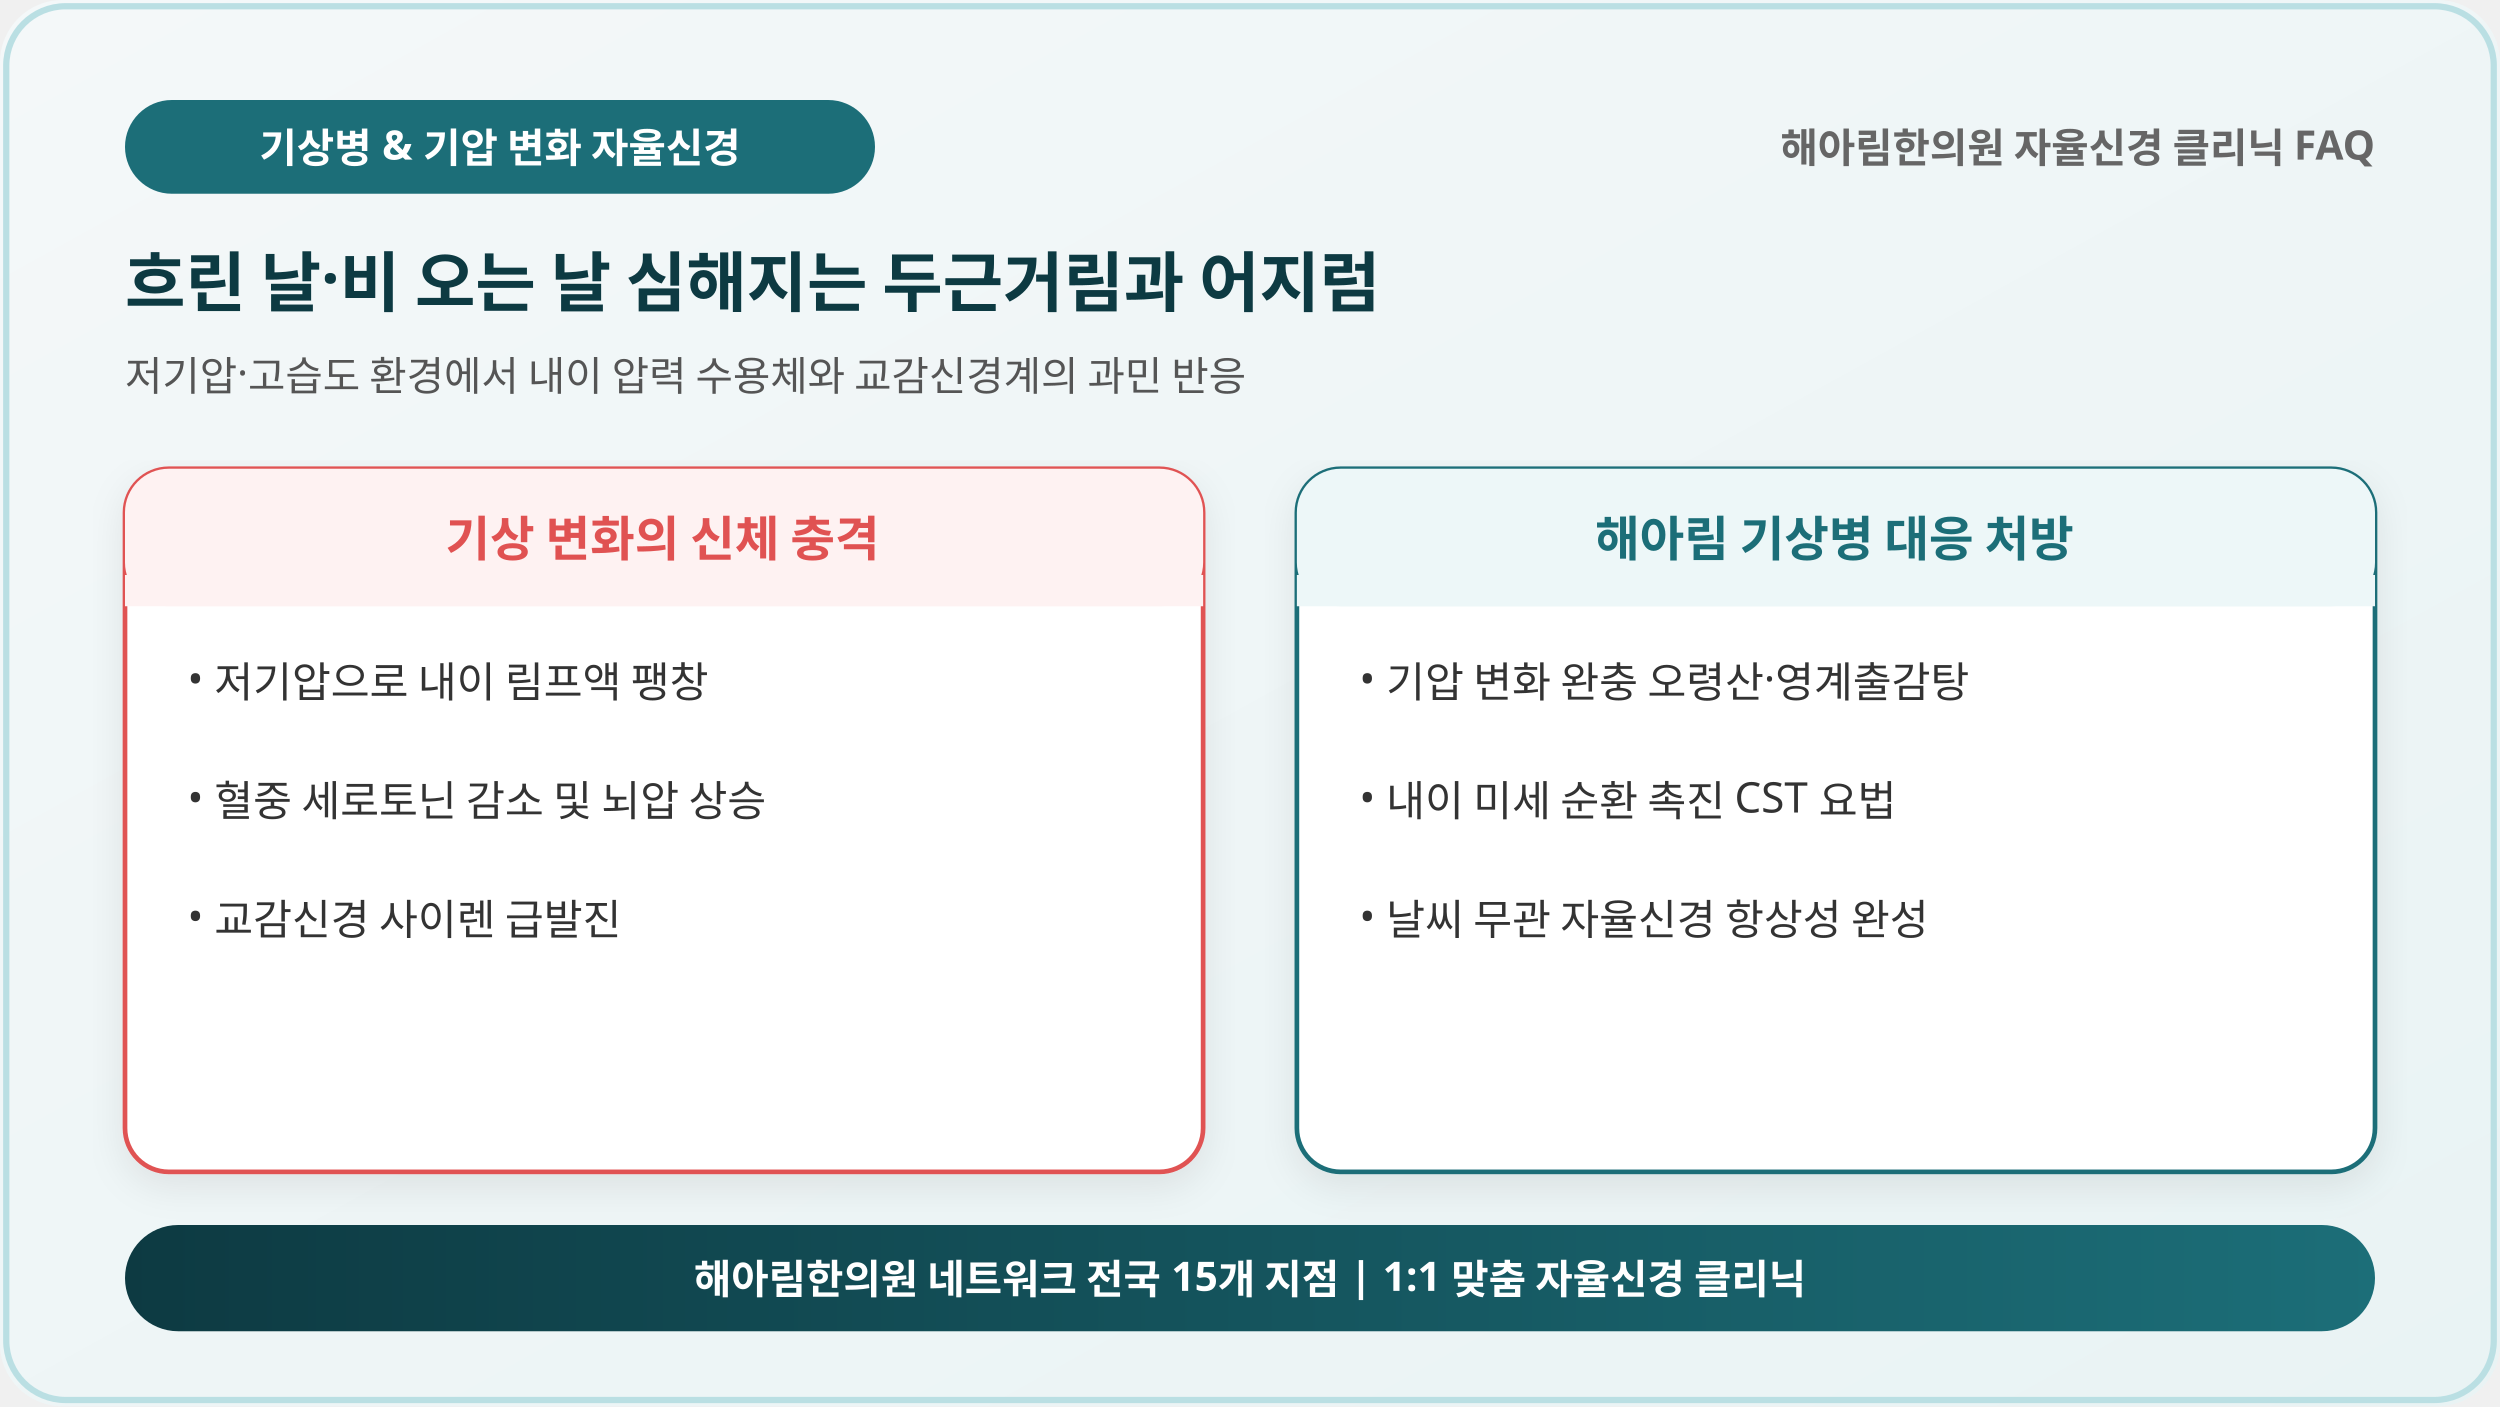
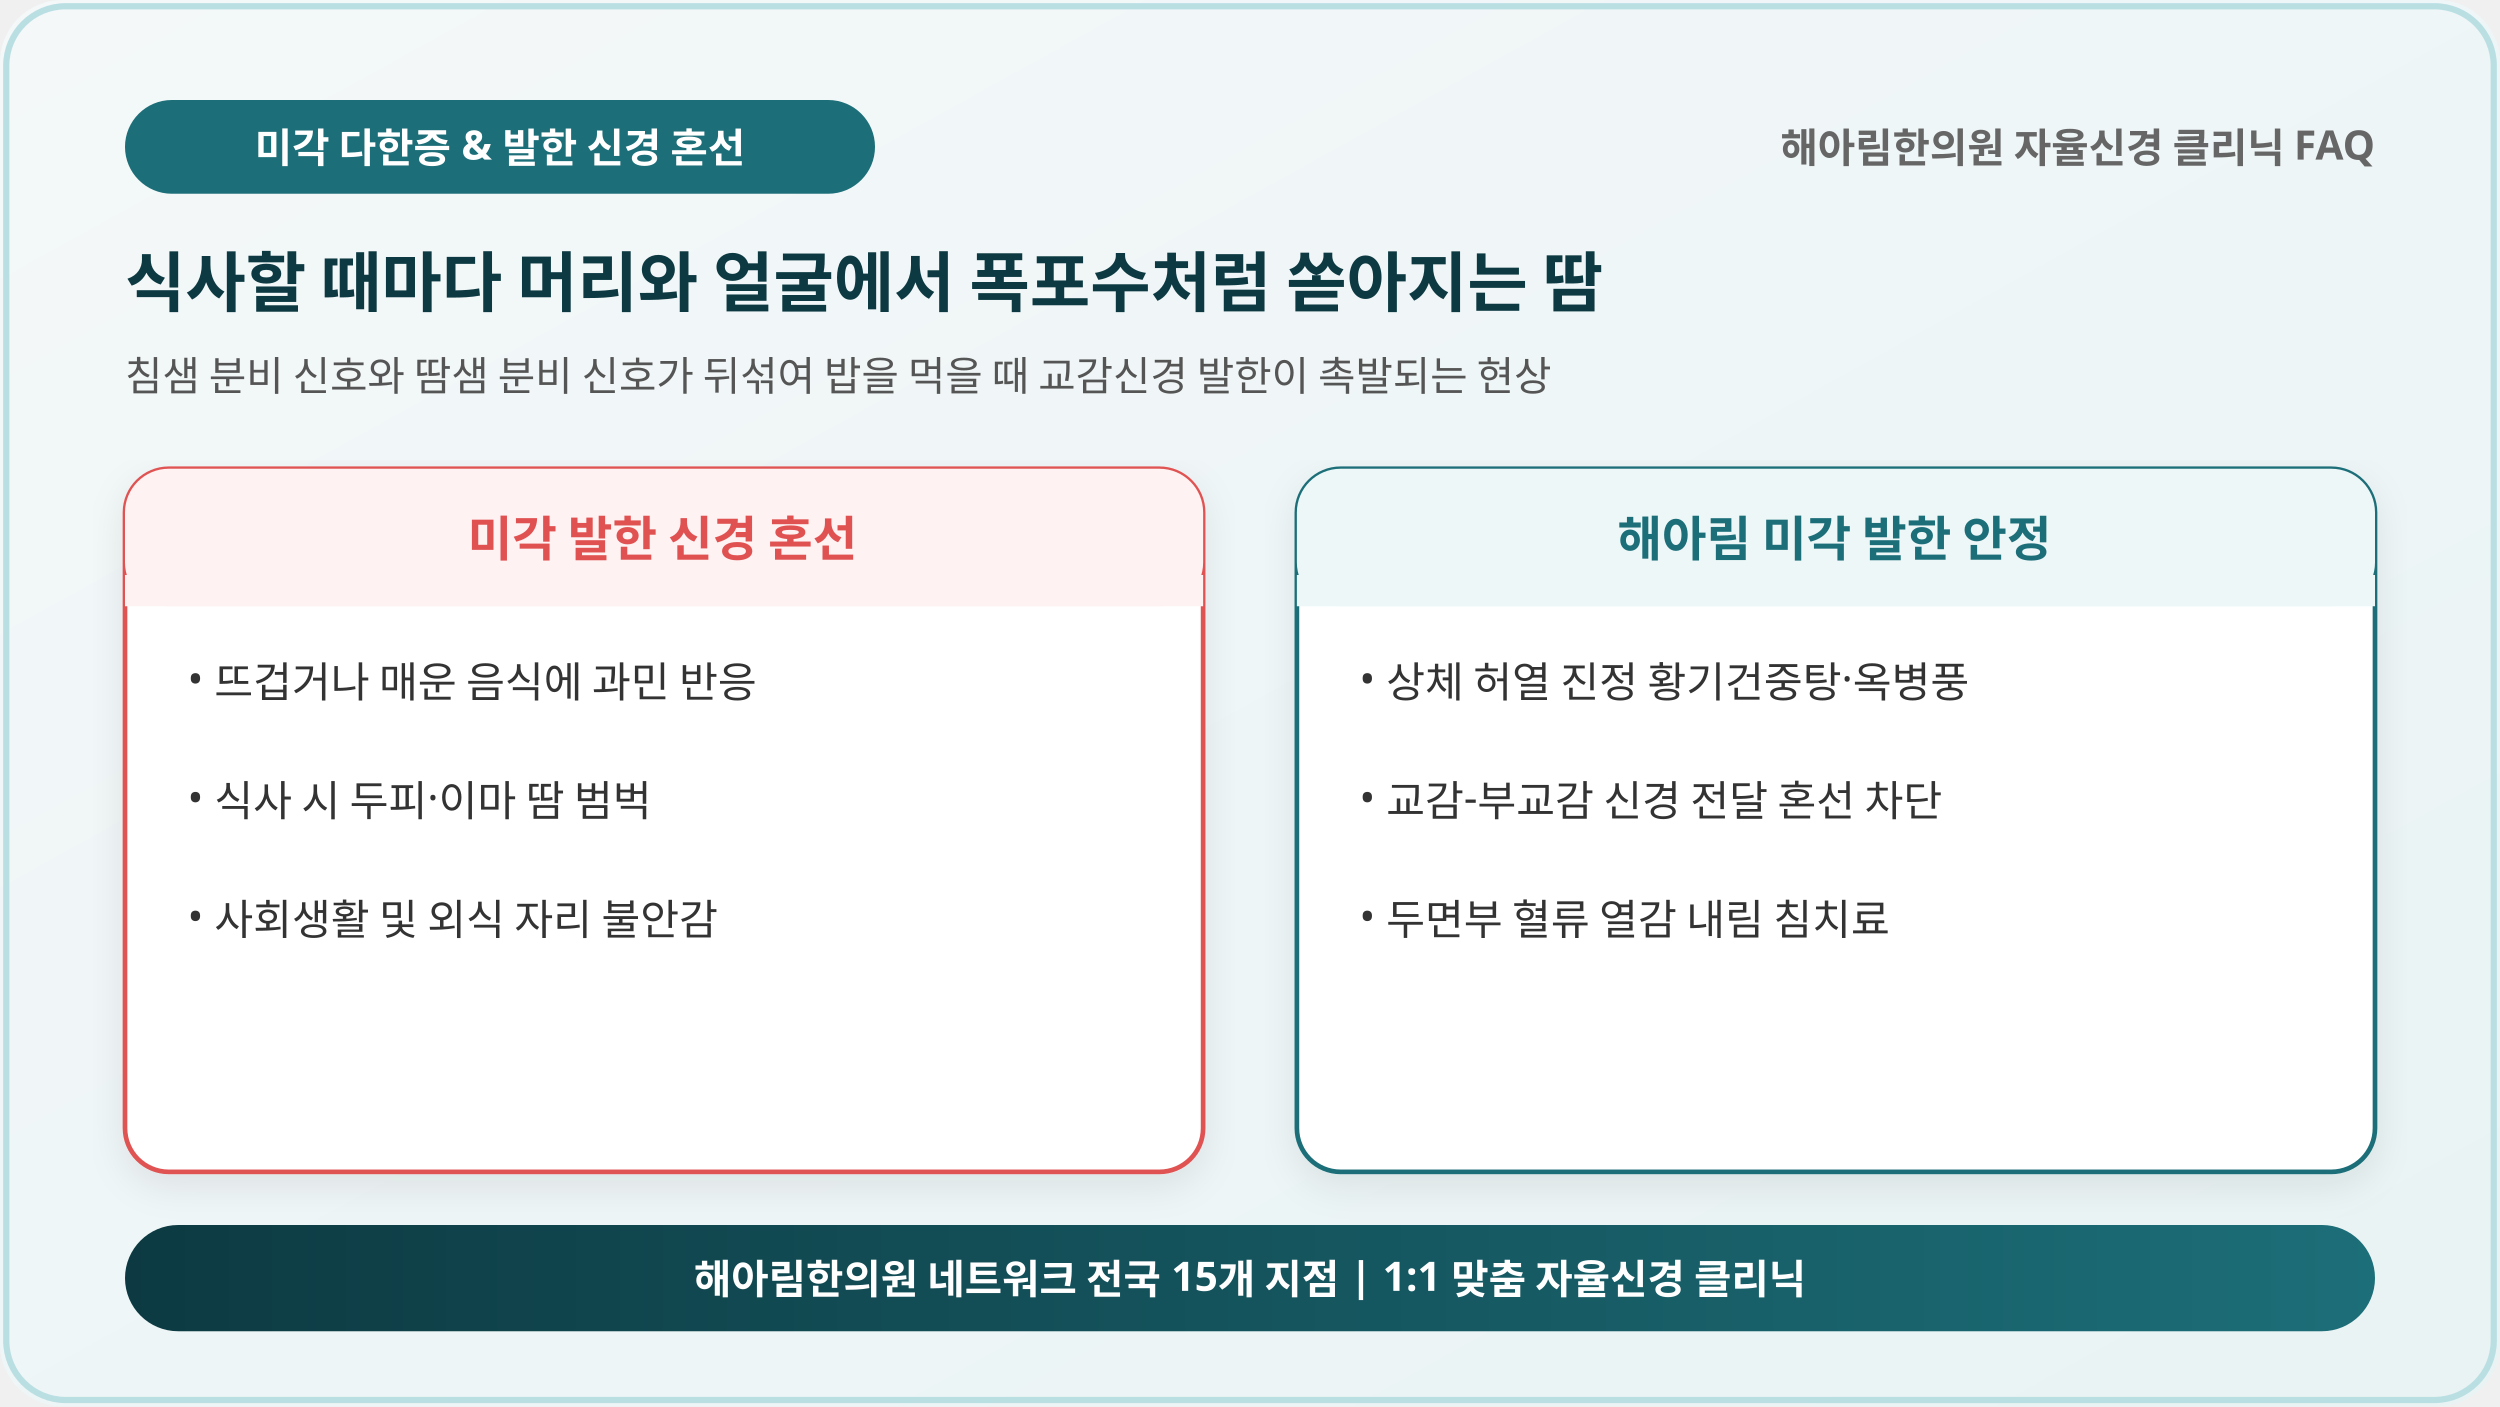
<svg xmlns="http://www.w3.org/2000/svg" viewBox="0 0 800 450" width="100%" height="100%">
  <defs>
    <linearGradient id="bgGrad" x1="0%" y1="0%" x2="100%" y2="100%">
      <stop offset="0%" stop-color="#f4f8f9" />
      <stop offset="100%" stop-color="#e9f3f4" />
    </linearGradient>
    <linearGradient id="headGrad" x1="0%" y1="0%" x2="100%" y2="0%">
      <stop offset="0%" stop-color="#0d3a42" />
      <stop offset="100%" stop-color="#1c6e78" />
    </linearGradient>
    <filter id="cardShadow" x="-3%" y="-3%" width="106%" height="110%">
      <feDropShadow dx="0" dy="4" stdDeviation="6" flood-opacity="0.08" />
    </filter>
  </defs>
  <rect width="800" height="450" fill="url(#bgGrad)" rx="20" />
  <rect x="2" y="2" width="796" height="446" fill="none" stroke="#badfe3" stroke-width="2" rx="19" />
  <rect x="40" y="32" width="240" height="30" rx="15" fill="#1c6e78" />
  <text x="160" y="52" text-anchor="middle" font-family="'Pretendard', sans-serif" font-size="13" font-weight="700" fill="#ffffff">
-     기상병 &amp; 기압 변화 자율신경
+     미각 다한증 &amp; 발한 신경 혼선
  </text>
  <text x="760" y="52" text-anchor="end" font-family="'Pretendard', sans-serif" font-size="13" font-weight="600" fill="#666666">
    해아림한의원 자율신경 클리닉 FAQ
  </text>
  <text x="40" y="98" font-family="'Pretendard', sans-serif" font-size="21" font-weight="800" fill="#0d3a42">
-     흐린 날·비 오는 날 심해지는 두근거림과 어지럼
+     식사할 때마다 머리와 얼굴에서 폭포수처럼 쏟아지는 땀
  </text>
  <text x="40" y="125" font-family="'Pretendard', sans-serif" font-size="13" font-weight="500" fill="#555555">
-     저기압·고습도 환경에서 내이 압력 수용체와 교감신경계의 과민 반응
+     침샘 분비 신호와 땀샘 분비 신호가 뒤섞여 밥을 먹을 때 교감신경 발한이 촉발되는 현상
  </text>
  <rect x="40" y="150" width="345" height="225" rx="14" fill="#ffffff" stroke="#e05252" stroke-width="1.5" filter="url(#cardShadow)" />
  <rect x="40" y="150" width="345" height="44" rx="14" fill="#fef2f2" />
  <rect x="40" y="184" width="345" height="10" fill="#fef2f2" />
  <text x="212" y="178" text-anchor="middle" font-family="'Pretendard', sans-serif" font-size="15.5" font-weight="700" fill="#e05252">
-     기상 변화의 신체 충격
+     미각 발한 신경 혼선
  </text>
  <g transform="translate(60, 222)">
-     <text x="0" y="0" font-family="'Pretendard', sans-serif" font-size="13.5" fill="#333333" font-weight="500">• 저기압으로 내이 림프액 팽창</text>
-     <text x="0" y="38" font-family="'Pretendard', sans-serif" font-size="13.5" fill="#333333" font-weight="500">• 혈중 세로토닌 감소 및 뇌압 상승</text>
-     <text x="0" y="76" font-family="'Pretendard', sans-serif" font-size="13.5" fill="#333333" font-weight="500">• 교감신경 사이렌 급발진</text>
+     <text x="0" y="0" font-family="'Pretendard', sans-serif" font-size="13.5" fill="#333333" font-weight="500">• 뜨겁거나 매운 음식에 과민 반응</text>
+     <text x="0" y="38" font-family="'Pretendard', sans-serif" font-size="13.5" fill="#333333" font-weight="500">• 식사 시 두피·이마 땀 범벅</text>
+     <text x="0" y="76" font-family="'Pretendard', sans-serif" font-size="13.5" fill="#333333" font-weight="500">• 사회생활 및 외식 자리 불안감</text>
  </g>
  <rect x="415" y="150" width="345" height="225" rx="14" fill="#ffffff" stroke="#1c6e78" stroke-width="1.5" filter="url(#cardShadow)" />
  <rect x="415" y="150" width="345" height="44" rx="14" fill="#edf7f8" />
  <rect x="415" y="184" width="345" height="10" fill="#edf7f8" />
  <text x="587" y="178" text-anchor="middle" font-family="'Pretendard', sans-serif" font-size="15.5" font-weight="700" fill="#1c6e78">
-     해아림 기상병 대응 처방
+     해아림 미각 발한 안정
  </text>
  <g transform="translate(435, 222)">
-     <text x="0" y="0" font-family="'Pretendard', sans-serif" font-size="13.5" fill="#333333" font-weight="500">• 기압 변화 완충 오령산·영계출감탕</text>
-     <text x="0" y="38" font-family="'Pretendard', sans-serif" font-size="13.5" fill="#333333" font-weight="500">• 내이 미세 순환 촉진 CST 요법</text>
-     <text x="0" y="76" font-family="'Pretendard', sans-serif" font-size="13.5" fill="#333333" font-weight="500">• 날씨 무관 자율신경 항상성 완성</text>
+     <text x="0" y="0" font-family="'Pretendard', sans-serif" font-size="13.5" fill="#333333" font-weight="500">• 상체 허열 진정 황기건중탕·옥병풍</text>
+     <text x="0" y="38" font-family="'Pretendard', sans-serif" font-size="13.5" fill="#333333" font-weight="500">• 교감-부교감 신경 전달 혼선 차단</text>
+     <text x="0" y="76" font-family="'Pretendard', sans-serif" font-size="13.5" fill="#333333" font-weight="500">• 두면부 혈류 열감 내림 침치료</text>
  </g>
  <rect x="40" y="392" width="720" height="34" rx="17" fill="url(#headGrad)" />
  <text x="400" y="414" text-anchor="middle" font-family="'Pretendard', sans-serif" font-size="13" font-weight="700" fill="#ffffff">
    해아림한의원 네트워크 전국 15개 지점 | 1:1 맞춤 자율신경 클리닉
  </text>
</svg>
